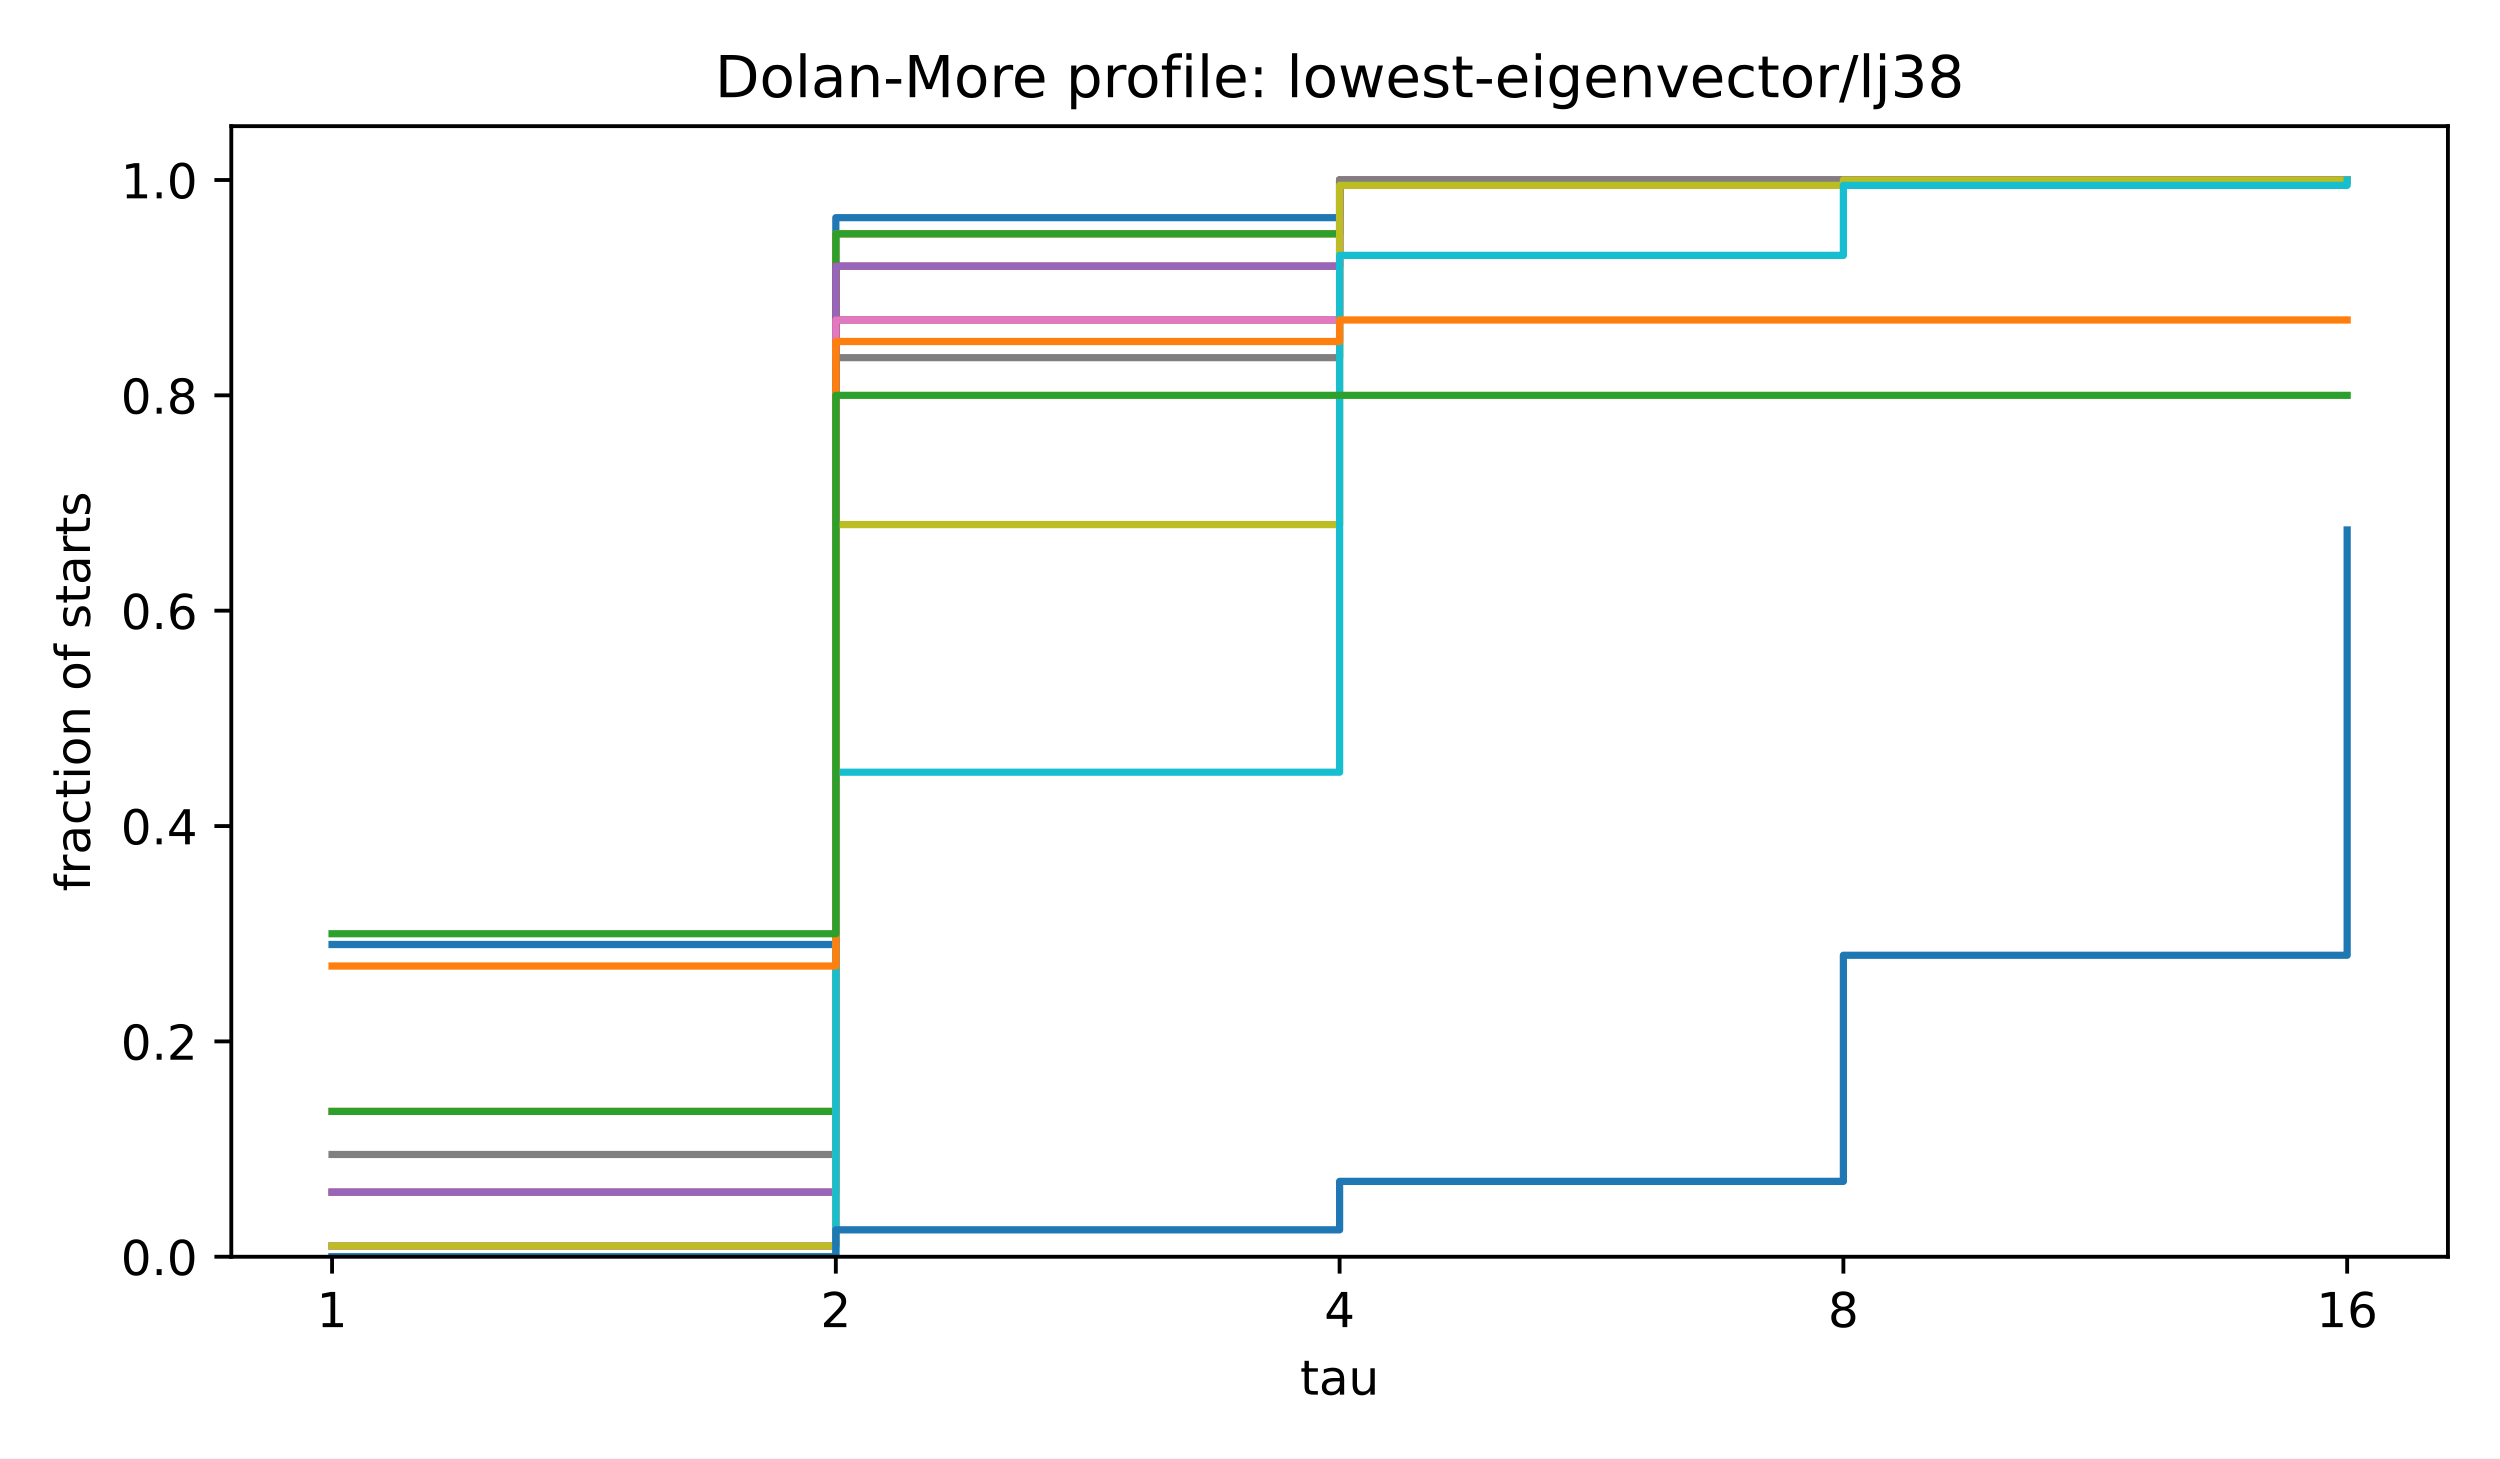
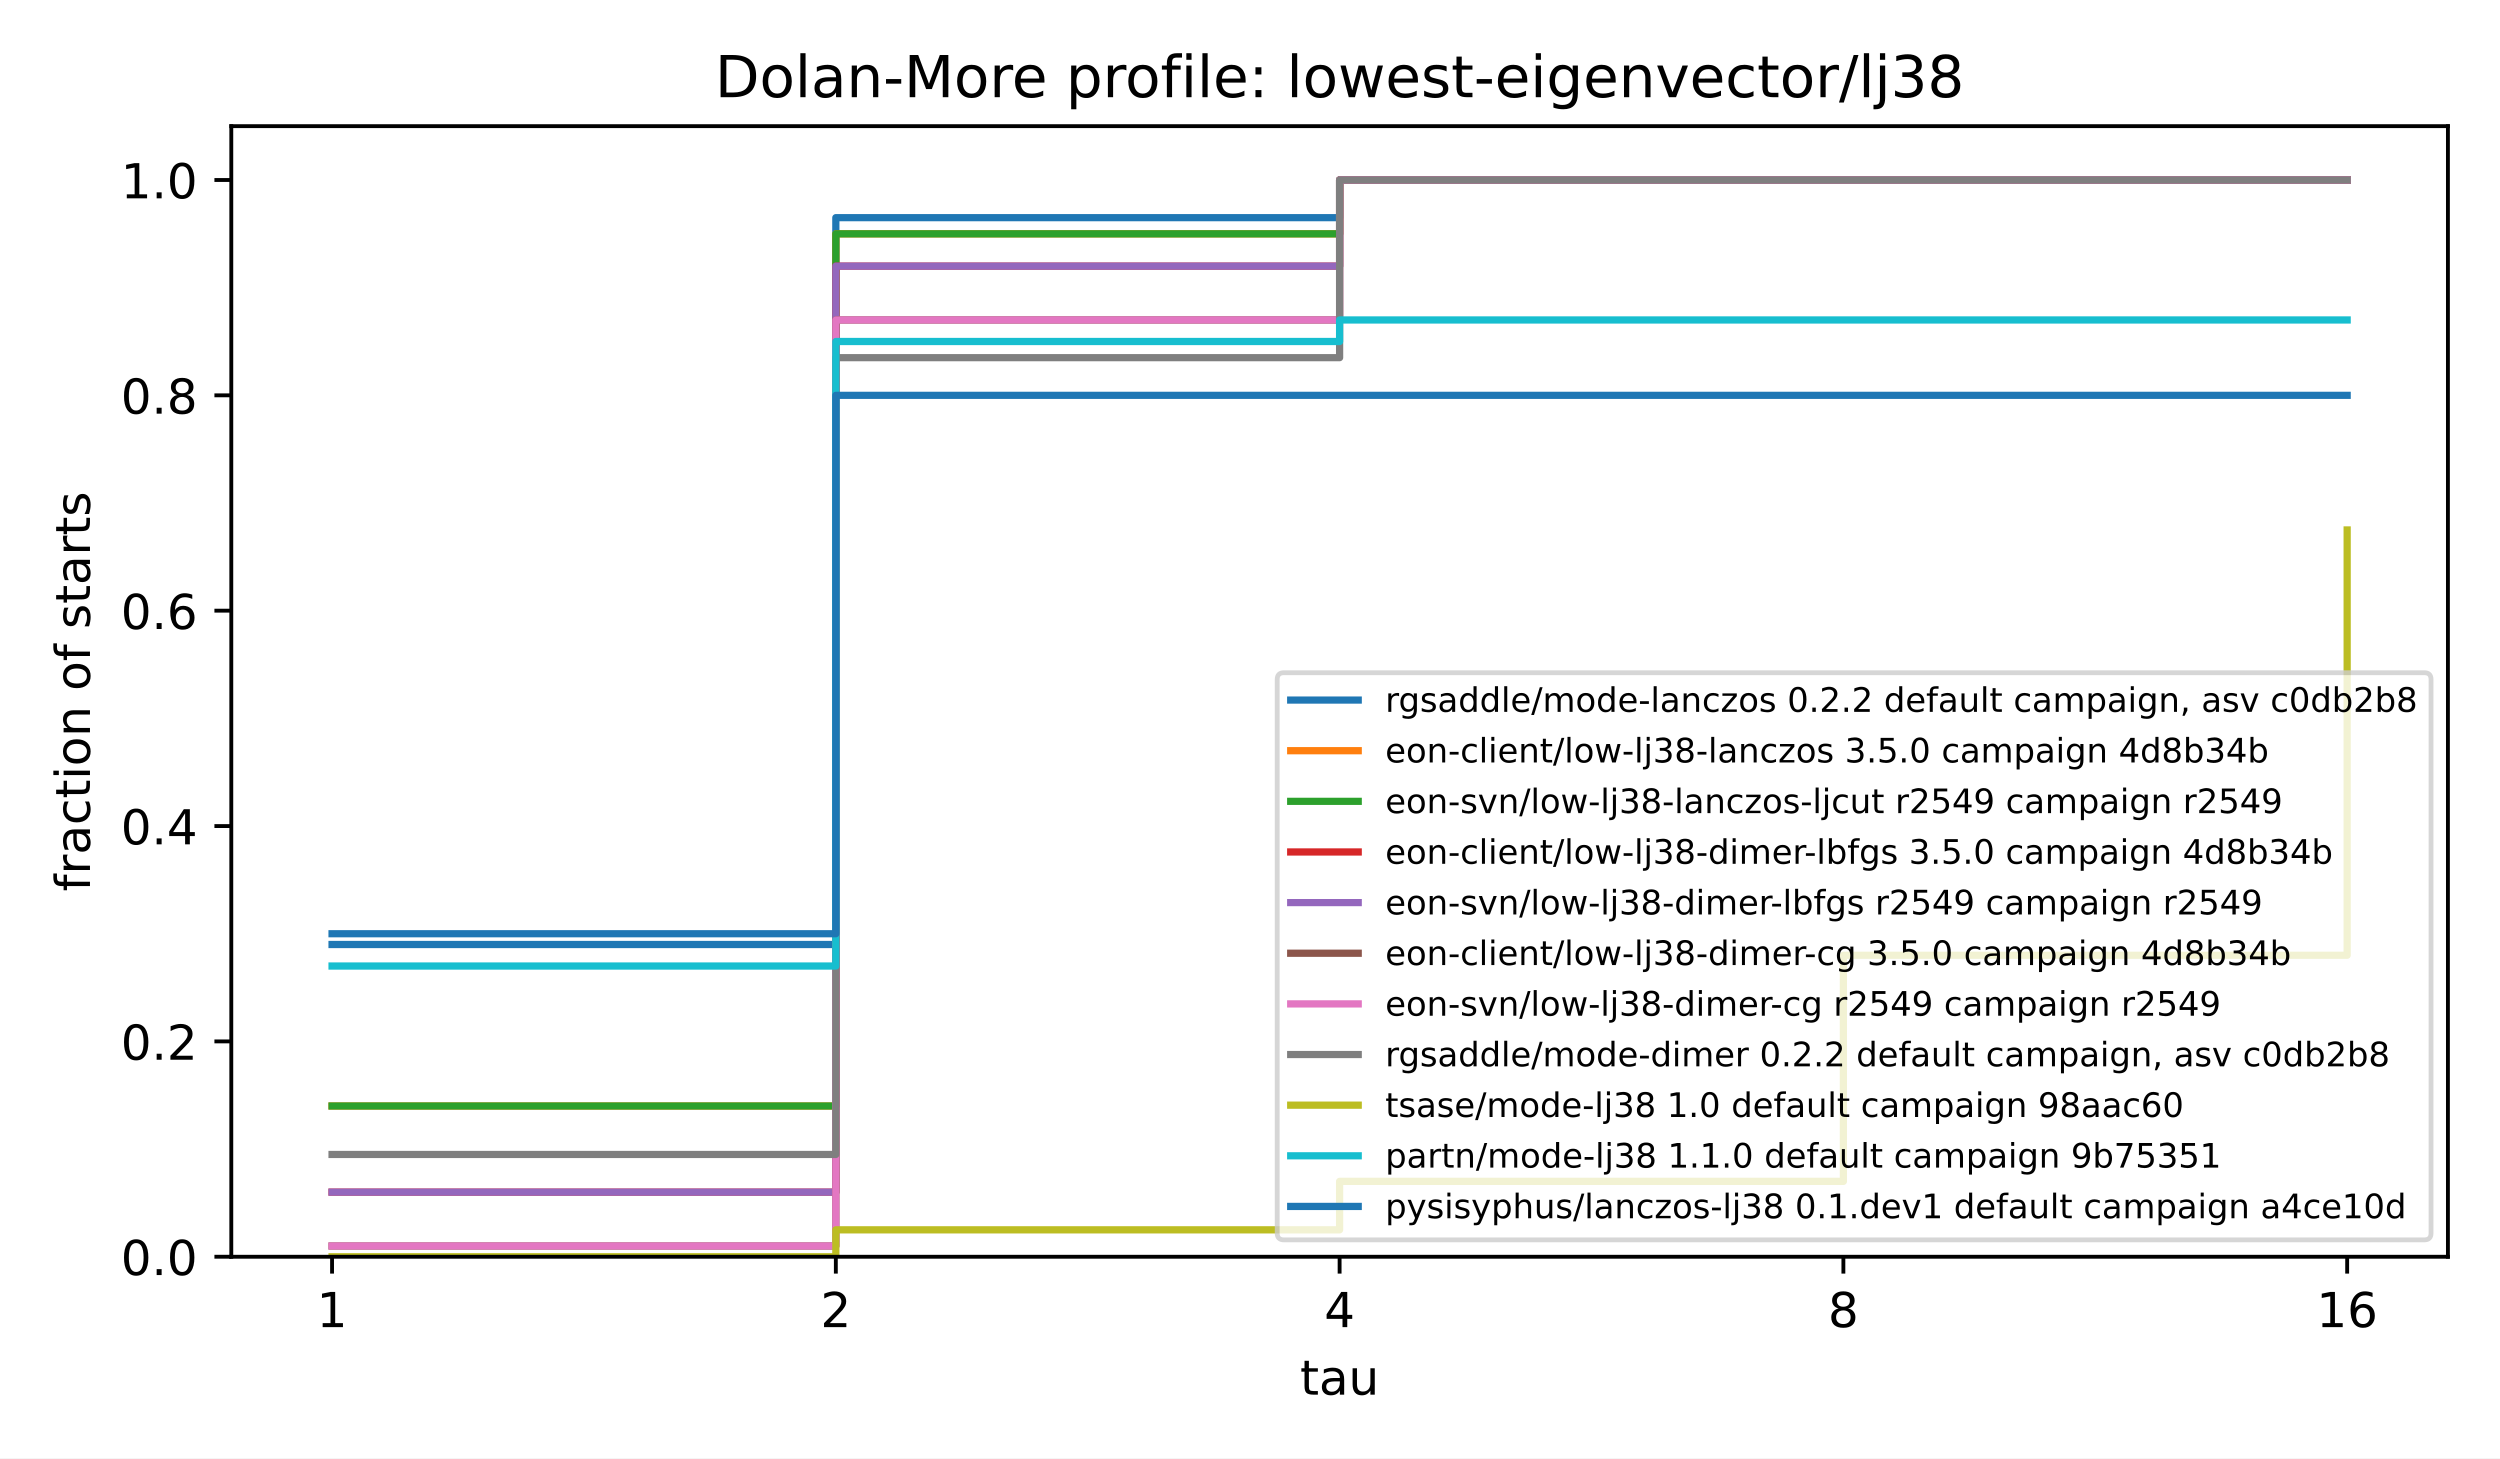
<svg xmlns="http://www.w3.org/2000/svg" xmlns:xlink="http://www.w3.org/1999/xlink" width="518.4pt" height="302.4pt" viewBox="0 0 518.4 302.4" version="1.1">
  <defs>
    <style type="text/css">*{stroke-linejoin: round; stroke-linecap: butt}</style>
  </defs>
  <g id="figure_1">
    <g id="patch_1">
      <path d="M 0 302.4  L 518.4 302.4  L 518.4 0  L 0 0  z " style="fill: #ffffff" />
    </g>
    <g id="axes_1">
      <g id="patch_2">
        <path d="M 47.962 260.6  L 507.6 260.6  L 507.6 26.16  L 47.962 26.16  z " style="fill: #ffffff" />
      </g>
      <g id="matplotlib.axis_1">
        <g id="xtick_1">
          <g id="line2d_1">
            <defs>
              <path id="m8ea4d47d77" d="M 0 0  L 0 3.5  " style="stroke: #000000; stroke-width: 0.8" />
            </defs>
            <g>
              <use xlink:href="#m8ea4d47d77" x="68.855" y="260.6" style="stroke: #000000; stroke-width: 0.8" />
            </g>
          </g>
          <g id="text_1">
            <text style="font-size: 10px; font-family: 'DejaVu Sans', 'Bitstream Vera Sans', 'Computer Modern Sans Serif', 'Lucida Grande', 'Verdana', 'Geneva', 'Lucid', 'Arial', 'Helvetica', 'Avant Garde', sans-serif; text-anchor: middle" x="68.855" y="275.198" transform="rotate(-0 68.85496 275.1977)">1</text>
          </g>
        </g>
        <g id="xtick_2">
          <g id="line2d_2">
            <g>
              <use xlink:href="#m8ea4d47d77" x="173.318" y="260.6" style="stroke: #000000; stroke-width: 0.8" />
            </g>
          </g>
          <g id="text_2">
            <text style="font-size: 10px; font-family: 'DejaVu Sans', 'Bitstream Vera Sans', 'Computer Modern Sans Serif', 'Lucida Grande', 'Verdana', 'Geneva', 'Lucid', 'Arial', 'Helvetica', 'Avant Garde', sans-serif; text-anchor: middle" x="173.318" y="275.198" transform="rotate(-0 173.3181 275.1977)">2</text>
          </g>
        </g>
        <g id="xtick_3">
          <g id="line2d_3">
            <g>
              <use xlink:href="#m8ea4d47d77" x="277.781" y="260.6" style="stroke: #000000; stroke-width: 0.8" />
            </g>
          </g>
          <g id="text_3">
            <text style="font-size: 10px; font-family: 'DejaVu Sans', 'Bitstream Vera Sans', 'Computer Modern Sans Serif', 'Lucida Grande', 'Verdana', 'Geneva', 'Lucid', 'Arial', 'Helvetica', 'Avant Garde', sans-serif; text-anchor: middle" x="277.781" y="275.198" transform="rotate(-0 277.7812 275.1977)">4</text>
          </g>
        </g>
        <g id="xtick_4">
          <g id="line2d_4">
            <g>
              <use xlink:href="#m8ea4d47d77" x="382.244" y="260.6" style="stroke: #000000; stroke-width: 0.8" />
            </g>
          </g>
          <g id="text_4">
            <text style="font-size: 10px; font-family: 'DejaVu Sans', 'Bitstream Vera Sans', 'Computer Modern Sans Serif', 'Lucida Grande', 'Verdana', 'Geneva', 'Lucid', 'Arial', 'Helvetica', 'Avant Garde', sans-serif; text-anchor: middle" x="382.244" y="275.198" transform="rotate(-0 382.2443 275.1977)">8</text>
          </g>
        </g>
        <g id="xtick_5">
          <g id="line2d_5">
            <g>
              <use xlink:href="#m8ea4d47d77" x="486.707" y="260.6" style="stroke: #000000; stroke-width: 0.8" />
            </g>
          </g>
          <g id="text_5">
            <text style="font-size: 10px; font-family: 'DejaVu Sans', 'Bitstream Vera Sans', 'Computer Modern Sans Serif', 'Lucida Grande', 'Verdana', 'Geneva', 'Lucid', 'Arial', 'Helvetica', 'Avant Garde', sans-serif; text-anchor: middle" x="486.707" y="275.198" transform="rotate(-0 486.7074 275.1977)">16</text>
          </g>
        </g>
        <g id="text_6">
          <text style="font-size: 10px; font-family: 'DejaVu Sans', 'Bitstream Vera Sans', 'Computer Modern Sans Serif', 'Lucida Grande', 'Verdana', 'Geneva', 'Lucid', 'Arial', 'Helvetica', 'Avant Garde', sans-serif; text-anchor: middle" x="277.781" y="289.198" transform="rotate(-0 277.7812 289.1977)">tau</text>
        </g>
      </g>
      <g id="matplotlib.axis_2">
        <g id="ytick_1">
          <g id="line2d_6">
            <defs>
              <path id="md659df78fa" d="M 0 0  L -3.5 0  " style="stroke: #000000; stroke-width: 0.8" />
            </defs>
            <g>
              <use xlink:href="#md659df78fa" x="47.962" y="260.6" style="stroke: #000000; stroke-width: 0.8" />
            </g>
          </g>
          <g id="text_7">
            <text style="font-size: 10px; font-family: 'DejaVu Sans', 'Bitstream Vera Sans', 'Computer Modern Sans Serif', 'Lucida Grande', 'Verdana', 'Geneva', 'Lucid', 'Arial', 'Helvetica', 'Avant Garde', sans-serif; text-anchor: end" x="40.962" y="264.399" transform="rotate(-0 40.96234 264.3988)">0.0</text>
          </g>
        </g>
        <g id="ytick_2">
          <g id="line2d_7">
            <g>
              <use xlink:href="#md659df78fa" x="47.962" y="215.945" style="stroke: #000000; stroke-width: 0.8" />
            </g>
          </g>
          <g id="text_8">
            <text style="font-size: 10px; font-family: 'DejaVu Sans', 'Bitstream Vera Sans', 'Computer Modern Sans Serif', 'Lucida Grande', 'Verdana', 'Geneva', 'Lucid', 'Arial', 'Helvetica', 'Avant Garde', sans-serif; text-anchor: end" x="40.962" y="219.744" transform="rotate(-0 40.96234 219.7436)">0.2</text>
          </g>
        </g>
        <g id="ytick_3">
          <g id="line2d_8">
            <g>
              <use xlink:href="#md659df78fa" x="47.962" y="171.29" style="stroke: #000000; stroke-width: 0.8" />
            </g>
          </g>
          <g id="text_9">
            <text style="font-size: 10px; font-family: 'DejaVu Sans', 'Bitstream Vera Sans', 'Computer Modern Sans Serif', 'Lucida Grande', 'Verdana', 'Geneva', 'Lucid', 'Arial', 'Helvetica', 'Avant Garde', sans-serif; text-anchor: end" x="40.962" y="175.088" transform="rotate(-0 40.96234 175.0884)">0.4</text>
          </g>
        </g>
        <g id="ytick_4">
          <g id="line2d_9">
            <g>
              <use xlink:href="#md659df78fa" x="47.962" y="126.634" style="stroke: #000000; stroke-width: 0.8" />
            </g>
          </g>
          <g id="text_10">
            <text style="font-size: 10px; font-family: 'DejaVu Sans', 'Bitstream Vera Sans', 'Computer Modern Sans Serif', 'Lucida Grande', 'Verdana', 'Geneva', 'Lucid', 'Arial', 'Helvetica', 'Avant Garde', sans-serif; text-anchor: end" x="40.962" y="130.433" transform="rotate(-0 40.96234 130.4331)">0.6</text>
          </g>
        </g>
        <g id="ytick_5">
          <g id="line2d_10">
            <g>
              <use xlink:href="#md659df78fa" x="47.962" y="81.979" style="stroke: #000000; stroke-width: 0.8" />
            </g>
          </g>
          <g id="text_11">
            <text style="font-size: 10px; font-family: 'DejaVu Sans', 'Bitstream Vera Sans', 'Computer Modern Sans Serif', 'Lucida Grande', 'Verdana', 'Geneva', 'Lucid', 'Arial', 'Helvetica', 'Avant Garde', sans-serif; text-anchor: end" x="40.962" y="85.778" transform="rotate(-0 40.96234 85.77788)">0.8</text>
          </g>
        </g>
        <g id="ytick_6">
          <g id="line2d_11">
            <g>
              <use xlink:href="#md659df78fa" x="47.962" y="37.324" style="stroke: #000000; stroke-width: 0.8" />
            </g>
          </g>
          <g id="text_12">
            <text style="font-size: 10px; font-family: 'DejaVu Sans', 'Bitstream Vera Sans', 'Computer Modern Sans Serif', 'Lucida Grande', 'Verdana', 'Geneva', 'Lucid', 'Arial', 'Helvetica', 'Avant Garde', sans-serif; text-anchor: end" x="40.962" y="41.123" transform="rotate(-0 40.96234 41.12264)">1.0</text>
          </g>
        </g>
        <g id="text_13">
          <text style="font-size: 10px; font-family: 'DejaVu Sans', 'Bitstream Vera Sans', 'Computer Modern Sans Serif', 'Lucida Grande', 'Verdana', 'Geneva', 'Lucid', 'Arial', 'Helvetica', 'Avant Garde', sans-serif; text-anchor: middle" x="18.657" y="143.38" transform="rotate(-90 18.65687 143.38)">fraction of starts</text>
        </g>
      </g>
      <g id="line2d_12">
        <path d="M 68.855 195.85  L 173.318 195.85  L 173.318 45.138  L 277.781 45.138  L 277.781 37.324  L 382.244 37.324  L 382.244 37.324  L 486.707 37.324  L 486.707 37.324  " clip-path="url(#p4e380cea4b)" style="fill: none; stroke: #1f77b4; stroke-width: 1.5; stroke-linecap: square" />
      </g>
      <g id="line2d_13">
-         <path d="M 68.855 230.458  L 173.318 230.458  L 173.318 48.488  L 277.781 48.488  L 277.781 37.324  L 382.244 37.324  L 382.244 37.324  L 486.707 37.324  L 486.707 37.324  " clip-path="url(#p4e380cea4b)" style="fill: none; stroke: #ff7f0e; stroke-width: 1.5; stroke-linecap: square" />
+         <path d="M 68.855 229.341  L 173.318 229.341  L 173.318 48.488  L 277.781 48.488  L 277.781 37.324  L 382.244 37.324  L 382.244 37.324  L 486.707 37.324  L 486.707 37.324  " clip-path="url(#p4e380cea4b)" style="fill: none; stroke: #ff7f0e; stroke-width: 1.5; stroke-linecap: square" />
      </g>
      <g id="line2d_14">
-         <path d="M 68.855 230.458  L 173.318 230.458  L 173.318 48.488  L 277.781 48.488  L 277.781 37.324  L 382.244 37.324  L 382.244 37.324  L 486.707 37.324  L 486.707 37.324  " clip-path="url(#p4e380cea4b)" style="fill: none; stroke: #2ca02c; stroke-width: 1.5; stroke-linecap: square" />
+         <path d="M 68.855 229.341  L 173.318 229.341  L 173.318 48.488  L 277.781 48.488  L 277.781 37.324  L 382.244 37.324  L 382.244 37.324  L 486.707 37.324  L 486.707 37.324  " clip-path="url(#p4e380cea4b)" style="fill: none; stroke: #2ca02c; stroke-width: 1.5; stroke-linecap: square" />
      </g>
      <g id="line2d_15">
        <path d="M 68.855 247.203  L 173.318 247.203  L 173.318 55.186  L 277.781 55.186  L 277.781 37.324  L 382.244 37.324  L 382.244 37.324  L 486.707 37.324  L 486.707 37.324  " clip-path="url(#p4e380cea4b)" style="fill: none; stroke: #d62728; stroke-width: 1.5; stroke-linecap: square" />
      </g>
      <g id="line2d_16">
        <path d="M 68.855 247.203  L 173.318 247.203  L 173.318 55.186  L 277.781 55.186  L 277.781 37.324  L 382.244 37.324  L 382.244 37.324  L 486.707 37.324  L 486.707 37.324  " clip-path="url(#p4e380cea4b)" style="fill: none; stroke: #9467bd; stroke-width: 1.5; stroke-linecap: square" />
      </g>
      <g id="line2d_17">
        <path d="M 68.855 258.367  L 173.318 258.367  L 173.318 66.35  L 277.781 66.35  L 277.781 37.324  L 382.244 37.324  L 382.244 37.324  L 486.707 37.324  L 486.707 37.324  " clip-path="url(#p4e380cea4b)" style="fill: none; stroke: #8c564b; stroke-width: 1.5; stroke-linecap: square" />
      </g>
      <g id="line2d_18">
        <path d="M 68.855 258.367  L 173.318 258.367  L 173.318 66.35  L 277.781 66.35  L 277.781 37.324  L 382.244 37.324  L 382.244 37.324  L 486.707 37.324  L 486.707 37.324  " clip-path="url(#p4e380cea4b)" style="fill: none; stroke: #e377c2; stroke-width: 1.5; stroke-linecap: square" />
      </g>
      <g id="line2d_19">
        <path d="M 68.855 239.389  L 173.318 239.389  L 173.318 74.164  L 277.781 74.164  L 277.781 37.324  L 382.244 37.324  L 382.244 37.324  L 486.707 37.324  L 486.707 37.324  " clip-path="url(#p4e380cea4b)" style="fill: none; stroke: #7f7f7f; stroke-width: 1.5; stroke-linecap: square" />
      </g>
      <g id="line2d_20">
-         <path d="M 68.855 258.367  L 173.318 258.367  L 173.318 108.772  L 277.781 108.772  L 277.781 38.44  L 382.244 38.44  L 382.244 37.324  L 486.707 37.324  L 486.707 37.324  " clip-path="url(#p4e380cea4b)" style="fill: none; stroke: #bcbd22; stroke-width: 1.5; stroke-linecap: square" />
+         <path d="M 68.855 260.6  L 173.318 260.6  L 173.318 255.018  L 277.781 255.018  L 277.781 244.971  L 382.244 244.971  L 382.244 198.083  L 486.707 198.083  L 486.707 109.889  " clip-path="url(#p4e380cea4b)" style="fill: none; stroke: #bcbd22; stroke-width: 1.5; stroke-linecap: square" />
      </g>
      <g id="line2d_21">
-         <path d="M 68.855 260.6  L 173.318 260.6  L 173.318 160.126  L 277.781 160.126  L 277.781 52.953  L 382.244 52.953  L 382.244 38.44  L 486.707 38.44  L 486.707 37.324  " clip-path="url(#p4e380cea4b)" style="fill: none; stroke: #17becf; stroke-width: 1.5; stroke-linecap: square" />
+         <path d="M 68.855 200.315  L 173.318 200.315  L 173.318 70.815  L 277.781 70.815  L 277.781 66.35  L 382.244 66.35  L 382.244 66.35  L 486.707 66.35  L 486.707 66.35  " clip-path="url(#p4e380cea4b)" style="fill: none; stroke: #17becf; stroke-width: 1.5; stroke-linecap: square" />
      </g>
      <g id="line2d_22">
-         <path d="M 68.855 260.6  L 173.318 260.6  L 173.318 255.018  L 277.781 255.018  L 277.781 244.971  L 382.244 244.971  L 382.244 198.083  L 486.707 198.083  L 486.707 109.889  " clip-path="url(#p4e380cea4b)" style="fill: none; stroke: #1f77b4; stroke-width: 1.5; stroke-linecap: square" />
-       </g>
-       <g id="line2d_23">
-         <path d="M 68.855 200.315  L 173.318 200.315  L 173.318 70.815  L 277.781 70.815  L 277.781 66.35  L 382.244 66.35  L 382.244 66.35  L 486.707 66.35  L 486.707 66.35  " clip-path="url(#p4e380cea4b)" style="fill: none; stroke: #ff7f0e; stroke-width: 1.5; stroke-linecap: square" />
-       </g>
-       <g id="line2d_24">
-         <path d="M 68.855 193.617  L 173.318 193.617  L 173.318 81.979  L 277.781 81.979  L 277.781 81.979  L 382.244 81.979  L 382.244 81.979  L 486.707 81.979  L 486.707 81.979  " clip-path="url(#p4e380cea4b)" style="fill: none; stroke: #2ca02c; stroke-width: 1.5; stroke-linecap: square" />
+         <path d="M 68.855 193.617  L 173.318 193.617  L 173.318 81.979  L 277.781 81.979  L 277.781 81.979  L 382.244 81.979  L 382.244 81.979  L 486.707 81.979  L 486.707 81.979  " clip-path="url(#p4e380cea4b)" style="fill: none; stroke: #1f77b4; stroke-width: 1.5; stroke-linecap: square" />
      </g>
      <g id="patch_3">
        <path d="M 47.962 260.6  L 47.962 26.16  " style="fill: none; stroke: #000000; stroke-width: 0.8; stroke-linejoin: miter; stroke-linecap: square" />
      </g>
      <g id="patch_4">
        <path d="M 507.6 260.6  L 507.6 26.16  " style="fill: none; stroke: #000000; stroke-width: 0.8; stroke-linejoin: miter; stroke-linecap: square" />
      </g>
      <g id="patch_5">
        <path d="M 47.962 260.6  L 507.6 260.6  " style="fill: none; stroke: #000000; stroke-width: 0.8; stroke-linejoin: miter; stroke-linecap: square" />
      </g>
      <g id="patch_6">
        <path d="M 47.962 26.16  L 507.6 26.16  " style="fill: none; stroke: #000000; stroke-width: 0.8; stroke-linejoin: miter; stroke-linecap: square" />
      </g>
      <g id="text_14">
        <text style="font-size: 12px; font-family: 'DejaVu Sans', 'Bitstream Vera Sans', 'Computer Modern Sans Serif', 'Lucida Grande', 'Verdana', 'Geneva', 'Lucid', 'Arial', 'Helvetica', 'Avant Garde', sans-serif; text-anchor: middle" x="277.781" y="20.16" transform="rotate(-0 277.7812 20.16)">Dolan-More profile: lowest-eigenvector/lj38</text>
+       </g>
+       <g id="legend_1">
+         <g id="patch_7">
+           <path d="M 266.24 257.1  L 502.7 257.1  Q 504.1 257.1 504.1 255.7  L 504.1 140.894  Q 504.1 139.494 502.7 139.494  L 266.24 139.494  Q 264.84 139.494 264.84 140.894  L 264.84 255.7  Q 264.84 257.1 266.24 257.1  z " style="fill: #ffffff; opacity: 0.8; stroke: #cccccc; stroke-linejoin: miter" />
+         </g>
+         <g id="line2d_23">
+           <path d="M 267.64 145.163  L 274.64 145.163  L 274.64 145.163  L 281.64 145.163  L 281.64 145.163  " style="fill: none; stroke: #1f77b4; stroke-width: 1.5; stroke-linecap: square" />
+         </g>
+         <g id="text_15">
+           <text style="font-size: 7px; font-family: 'DejaVu Sans', 'Bitstream Vera Sans', 'Computer Modern Sans Serif', 'Lucida Grande', 'Verdana', 'Geneva', 'Lucid', 'Arial', 'Helvetica', 'Avant Garde', sans-serif; text-anchor: start" x="287.24" y="147.613" transform="rotate(-0 287.24 147.6129)">rgsaddle/mode-lanczos 0.2.2 default campaign, asv c0db2b8</text>
+         </g>
+         <g id="line2d_24">
+           <path d="M 267.64 155.663  L 274.64 155.663  L 274.64 155.663  L 281.64 155.663  L 281.64 155.663  " style="fill: none; stroke: #ff7f0e; stroke-width: 1.5; stroke-linecap: square" />
+         </g>
+         <g id="text_16">
+           <text style="font-size: 7px; font-family: 'DejaVu Sans', 'Bitstream Vera Sans', 'Computer Modern Sans Serif', 'Lucida Grande', 'Verdana', 'Geneva', 'Lucid', 'Arial', 'Helvetica', 'Avant Garde', sans-serif; text-anchor: start" x="287.24" y="158.113" transform="rotate(-0 287.24 158.1134)">eon-client/low-lj38-lanczos 3.5.0 campaign 4d8b34b</text>
+         </g>
+         <g id="line2d_25">
+           <path d="M 267.64 166.164  L 274.64 166.164  L 274.64 166.164  L 281.64 166.164  L 281.64 166.164  " style="fill: none; stroke: #2ca02c; stroke-width: 1.5; stroke-linecap: square" />
+         </g>
+         <g id="text_17">
+           <text style="font-size: 7px; font-family: 'DejaVu Sans', 'Bitstream Vera Sans', 'Computer Modern Sans Serif', 'Lucida Grande', 'Verdana', 'Geneva', 'Lucid', 'Arial', 'Helvetica', 'Avant Garde', sans-serif; text-anchor: start" x="287.24" y="168.614" transform="rotate(-0 287.24 168.614)">eon-svn/low-lj38-lanczos-ljcut r2549 campaign r2549</text>
+         </g>
+         <g id="line2d_26">
+           <path d="M 267.64 176.665  L 274.64 176.665  L 274.64 176.665  L 281.64 176.665  L 281.64 176.665  " style="fill: none; stroke: #d62728; stroke-width: 1.5; stroke-linecap: square" />
+         </g>
+         <g id="text_18">
+           <text style="font-size: 7px; font-family: 'DejaVu Sans', 'Bitstream Vera Sans', 'Computer Modern Sans Serif', 'Lucida Grande', 'Verdana', 'Geneva', 'Lucid', 'Arial', 'Helvetica', 'Avant Garde', sans-serif; text-anchor: start" x="287.24" y="179.115" transform="rotate(-0 287.24 179.1145)">eon-client/low-lj38-dimer-lbfgs 3.5.0 campaign 4d8b34b</text>
+         </g>
+         <g id="line2d_27">
+           <path d="M 267.64 187.165  L 274.64 187.165  L 274.64 187.165  L 281.64 187.165  L 281.64 187.165  " style="fill: none; stroke: #9467bd; stroke-width: 1.5; stroke-linecap: square" />
+         </g>
+         <g id="text_19">
+           <text style="font-size: 7px; font-family: 'DejaVu Sans', 'Bitstream Vera Sans', 'Computer Modern Sans Serif', 'Lucida Grande', 'Verdana', 'Geneva', 'Lucid', 'Arial', 'Helvetica', 'Avant Garde', sans-serif; text-anchor: start" x="287.24" y="189.615" transform="rotate(-0 287.24 189.6151)">eon-svn/low-lj38-dimer-lbfgs r2549 campaign r2549</text>
+         </g>
+         <g id="line2d_28">
+           <path d="M 267.64 197.666  L 274.64 197.666  L 274.64 197.666  L 281.64 197.666  L 281.64 197.666  " style="fill: none; stroke: #8c564b; stroke-width: 1.5; stroke-linecap: square" />
+         </g>
+         <g id="text_20">
+           <text style="font-size: 7px; font-family: 'DejaVu Sans', 'Bitstream Vera Sans', 'Computer Modern Sans Serif', 'Lucida Grande', 'Verdana', 'Geneva', 'Lucid', 'Arial', 'Helvetica', 'Avant Garde', sans-serif; text-anchor: start" x="287.24" y="200.116" transform="rotate(-0 287.24 200.1156)">eon-client/low-lj38-dimer-cg 3.5.0 campaign 4d8b34b</text>
+         </g>
+         <g id="line2d_29">
+           <path d="M 267.64 208.166  L 274.64 208.166  L 274.64 208.166  L 281.64 208.166  L 281.64 208.166  " style="fill: none; stroke: #e377c2; stroke-width: 1.5; stroke-linecap: square" />
+         </g>
+         <g id="text_21">
+           <text style="font-size: 7px; font-family: 'DejaVu Sans', 'Bitstream Vera Sans', 'Computer Modern Sans Serif', 'Lucida Grande', 'Verdana', 'Geneva', 'Lucid', 'Arial', 'Helvetica', 'Avant Garde', sans-serif; text-anchor: start" x="287.24" y="210.616" transform="rotate(-0 287.24 210.6162)">eon-svn/low-lj38-dimer-cg r2549 campaign r2549</text>
+         </g>
+         <g id="line2d_30">
+           <path d="M 267.64 218.667  L 274.64 218.667  L 274.64 218.667  L 281.64 218.667  L 281.64 218.667  " style="fill: none; stroke: #7f7f7f; stroke-width: 1.5; stroke-linecap: square" />
+         </g>
+         <g id="text_22">
+           <text style="font-size: 7px; font-family: 'DejaVu Sans', 'Bitstream Vera Sans', 'Computer Modern Sans Serif', 'Lucida Grande', 'Verdana', 'Geneva', 'Lucid', 'Arial', 'Helvetica', 'Avant Garde', sans-serif; text-anchor: start" x="287.24" y="221.117" transform="rotate(-0 287.24 221.1167)">rgsaddle/mode-dimer 0.2.2 default campaign, asv c0db2b8</text>
+         </g>
+         <g id="line2d_31">
+           <path d="M 267.64 229.167  L 274.64 229.167  L 274.64 229.167  L 281.64 229.167  L 281.64 229.167  " style="fill: none; stroke: #bcbd22; stroke-width: 1.5; stroke-linecap: square" />
+         </g>
+         <g id="text_23">
+           <text style="font-size: 7px; font-family: 'DejaVu Sans', 'Bitstream Vera Sans', 'Computer Modern Sans Serif', 'Lucida Grande', 'Verdana', 'Geneva', 'Lucid', 'Arial', 'Helvetica', 'Avant Garde', sans-serif; text-anchor: start" x="287.24" y="231.617" transform="rotate(-0 287.24 231.6173)">tsase/mode-lj38 1.0 default campaign 98aac60</text>
+         </g>
+         <g id="line2d_32">
+           <path d="M 267.64 239.668  L 274.64 239.668  L 274.64 239.668  L 281.64 239.668  L 281.64 239.668  " style="fill: none; stroke: #17becf; stroke-width: 1.5; stroke-linecap: square" />
+         </g>
+         <g id="text_24">
+           <text style="font-size: 7px; font-family: 'DejaVu Sans', 'Bitstream Vera Sans', 'Computer Modern Sans Serif', 'Lucida Grande', 'Verdana', 'Geneva', 'Lucid', 'Arial', 'Helvetica', 'Avant Garde', sans-serif; text-anchor: start" x="287.24" y="242.118" transform="rotate(-0 287.24 242.1178)">partn/mode-lj38 1.1.0 default campaign 9b75351</text>
+         </g>
+         <g id="line2d_33">
+           <path d="M 267.64 250.168  L 274.64 250.168  L 274.64 250.168  L 281.64 250.168  L 281.64 250.168  " style="fill: none; stroke: #1f77b4; stroke-width: 1.5; stroke-linecap: square" />
+         </g>
+         <g id="text_25">
+           <text style="font-size: 7px; font-family: 'DejaVu Sans', 'Bitstream Vera Sans', 'Computer Modern Sans Serif', 'Lucida Grande', 'Verdana', 'Geneva', 'Lucid', 'Arial', 'Helvetica', 'Avant Garde', sans-serif; text-anchor: start" x="287.24" y="252.618" transform="rotate(-0 287.24 252.6184)">pysisyphus/lanczos-lj38 0.1.dev1 default campaign a4ce10d</text>
+         </g>
      </g>
    </g>
  </g>
  <defs>
    <clipPath id="p4e380cea4b">
      <rect x="47.962" y="26.16" width="459.638" height="234.44" />
    </clipPath>
  </defs>
</svg>
